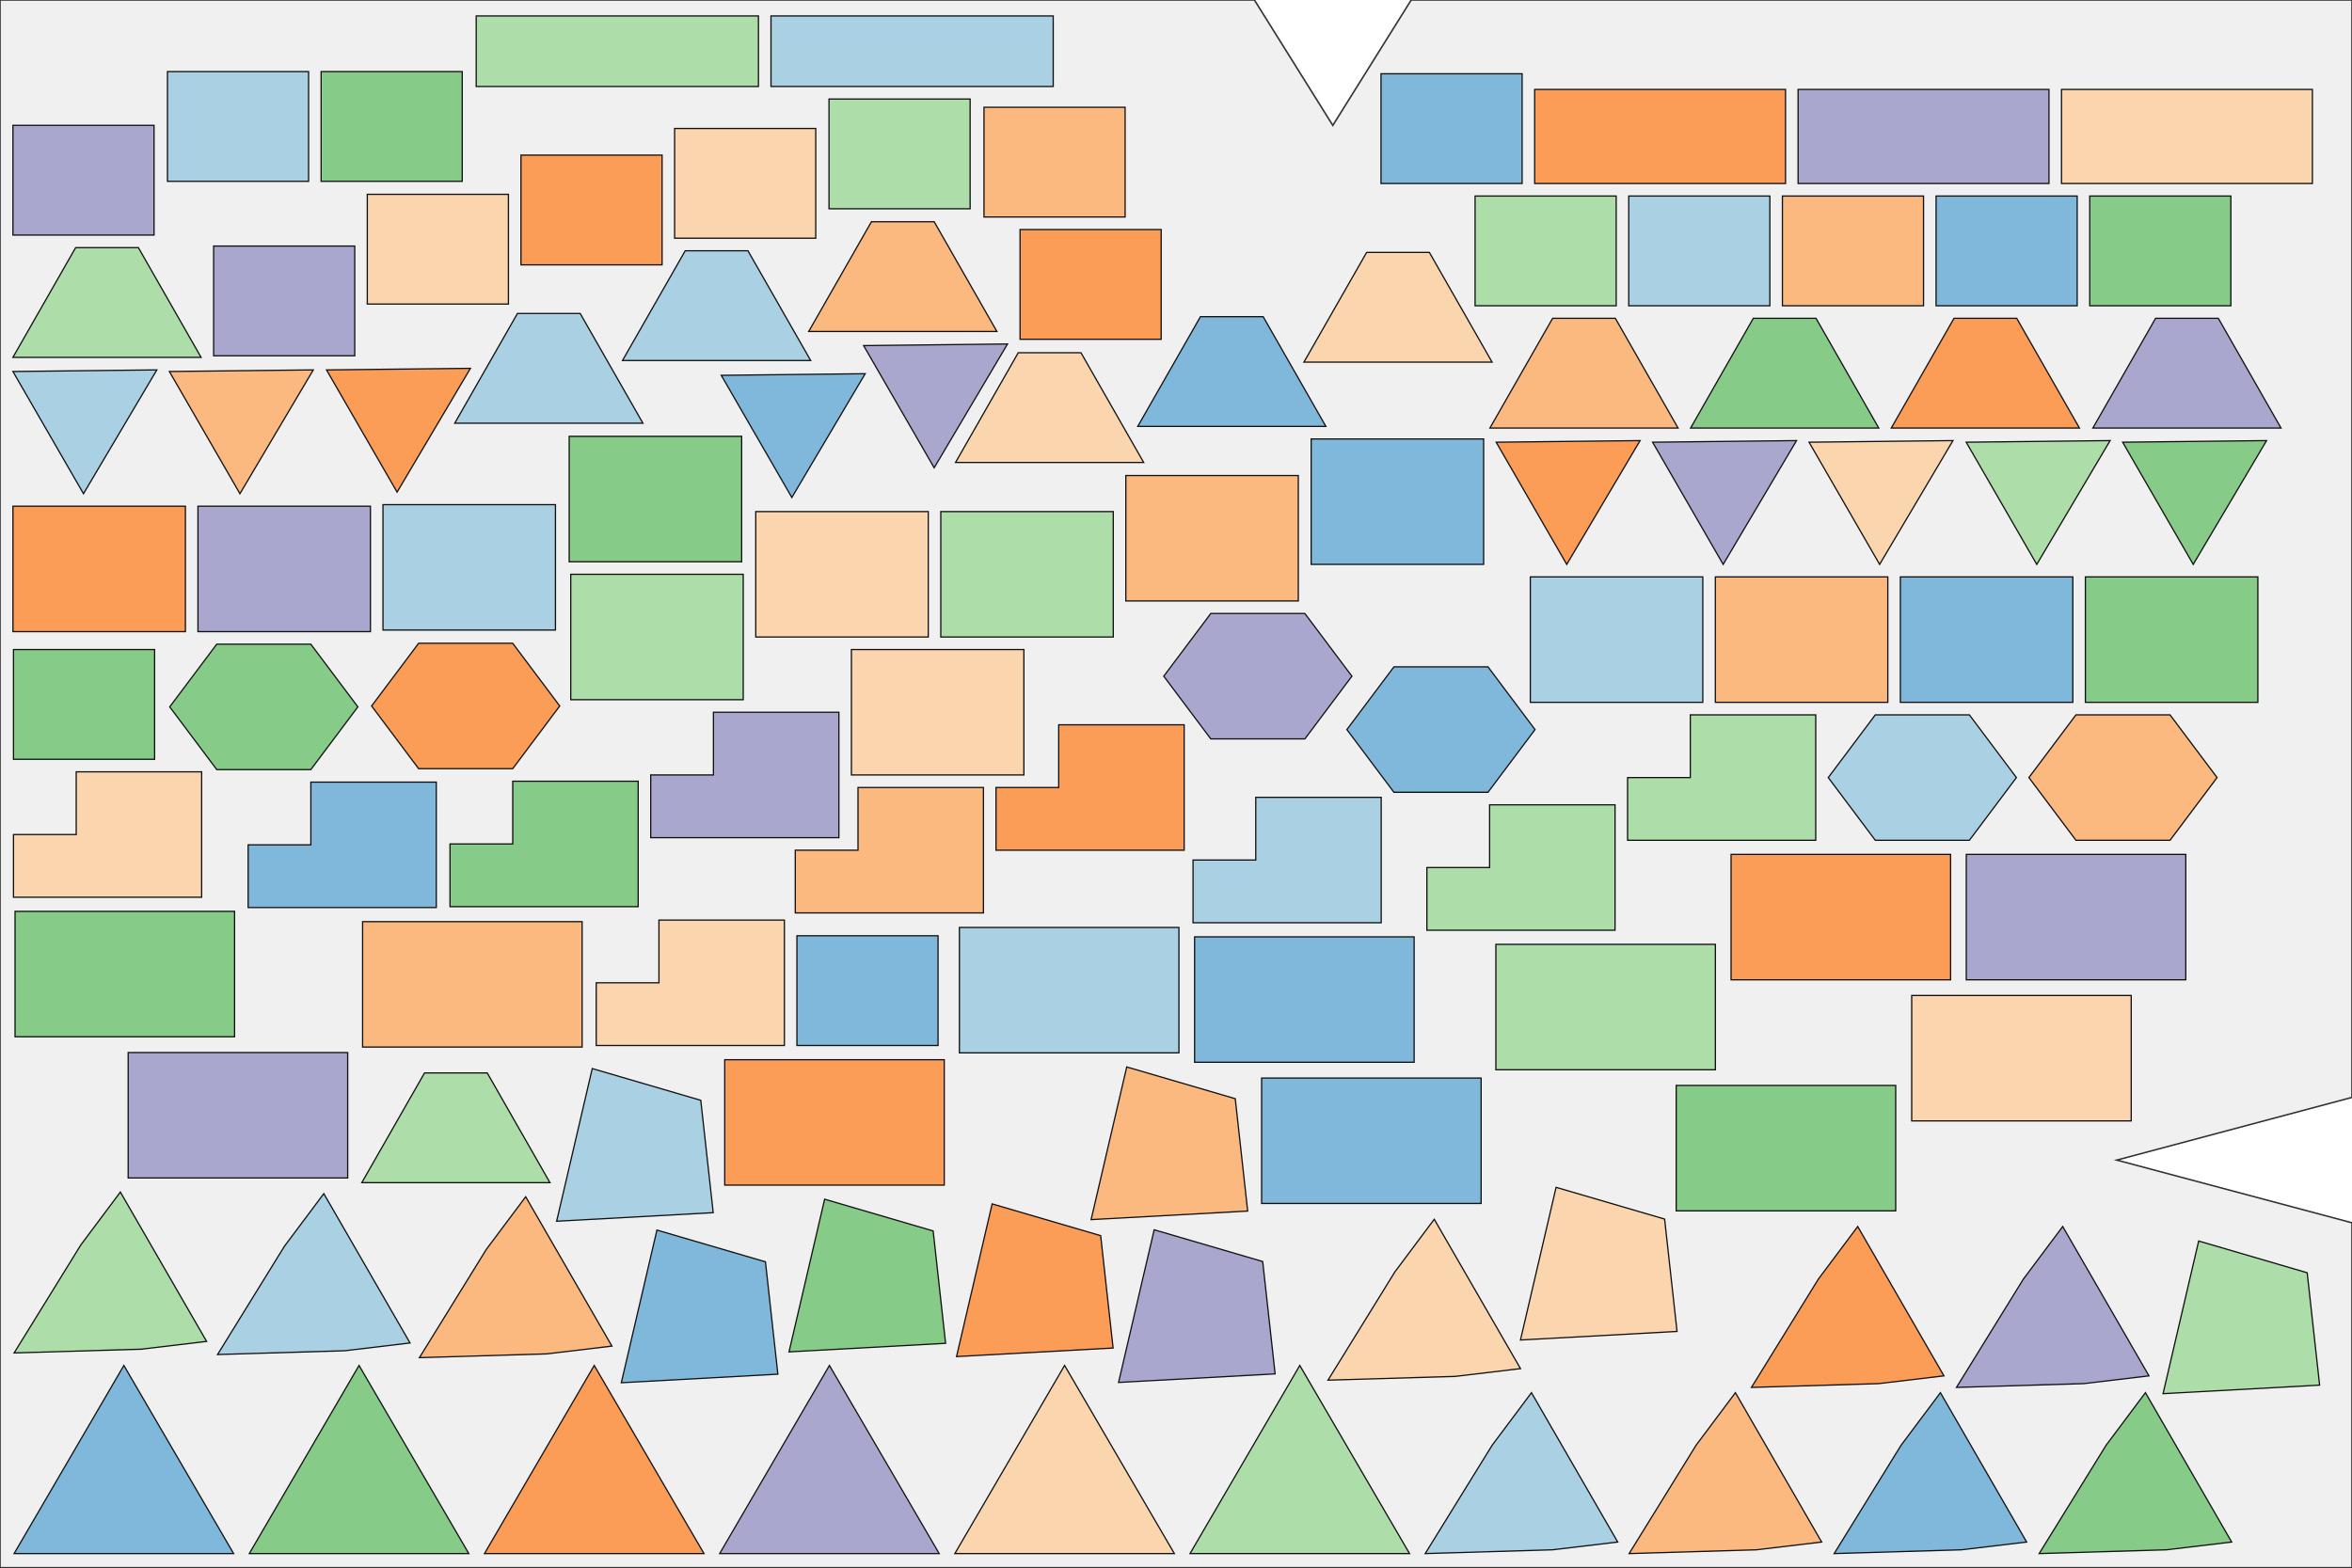
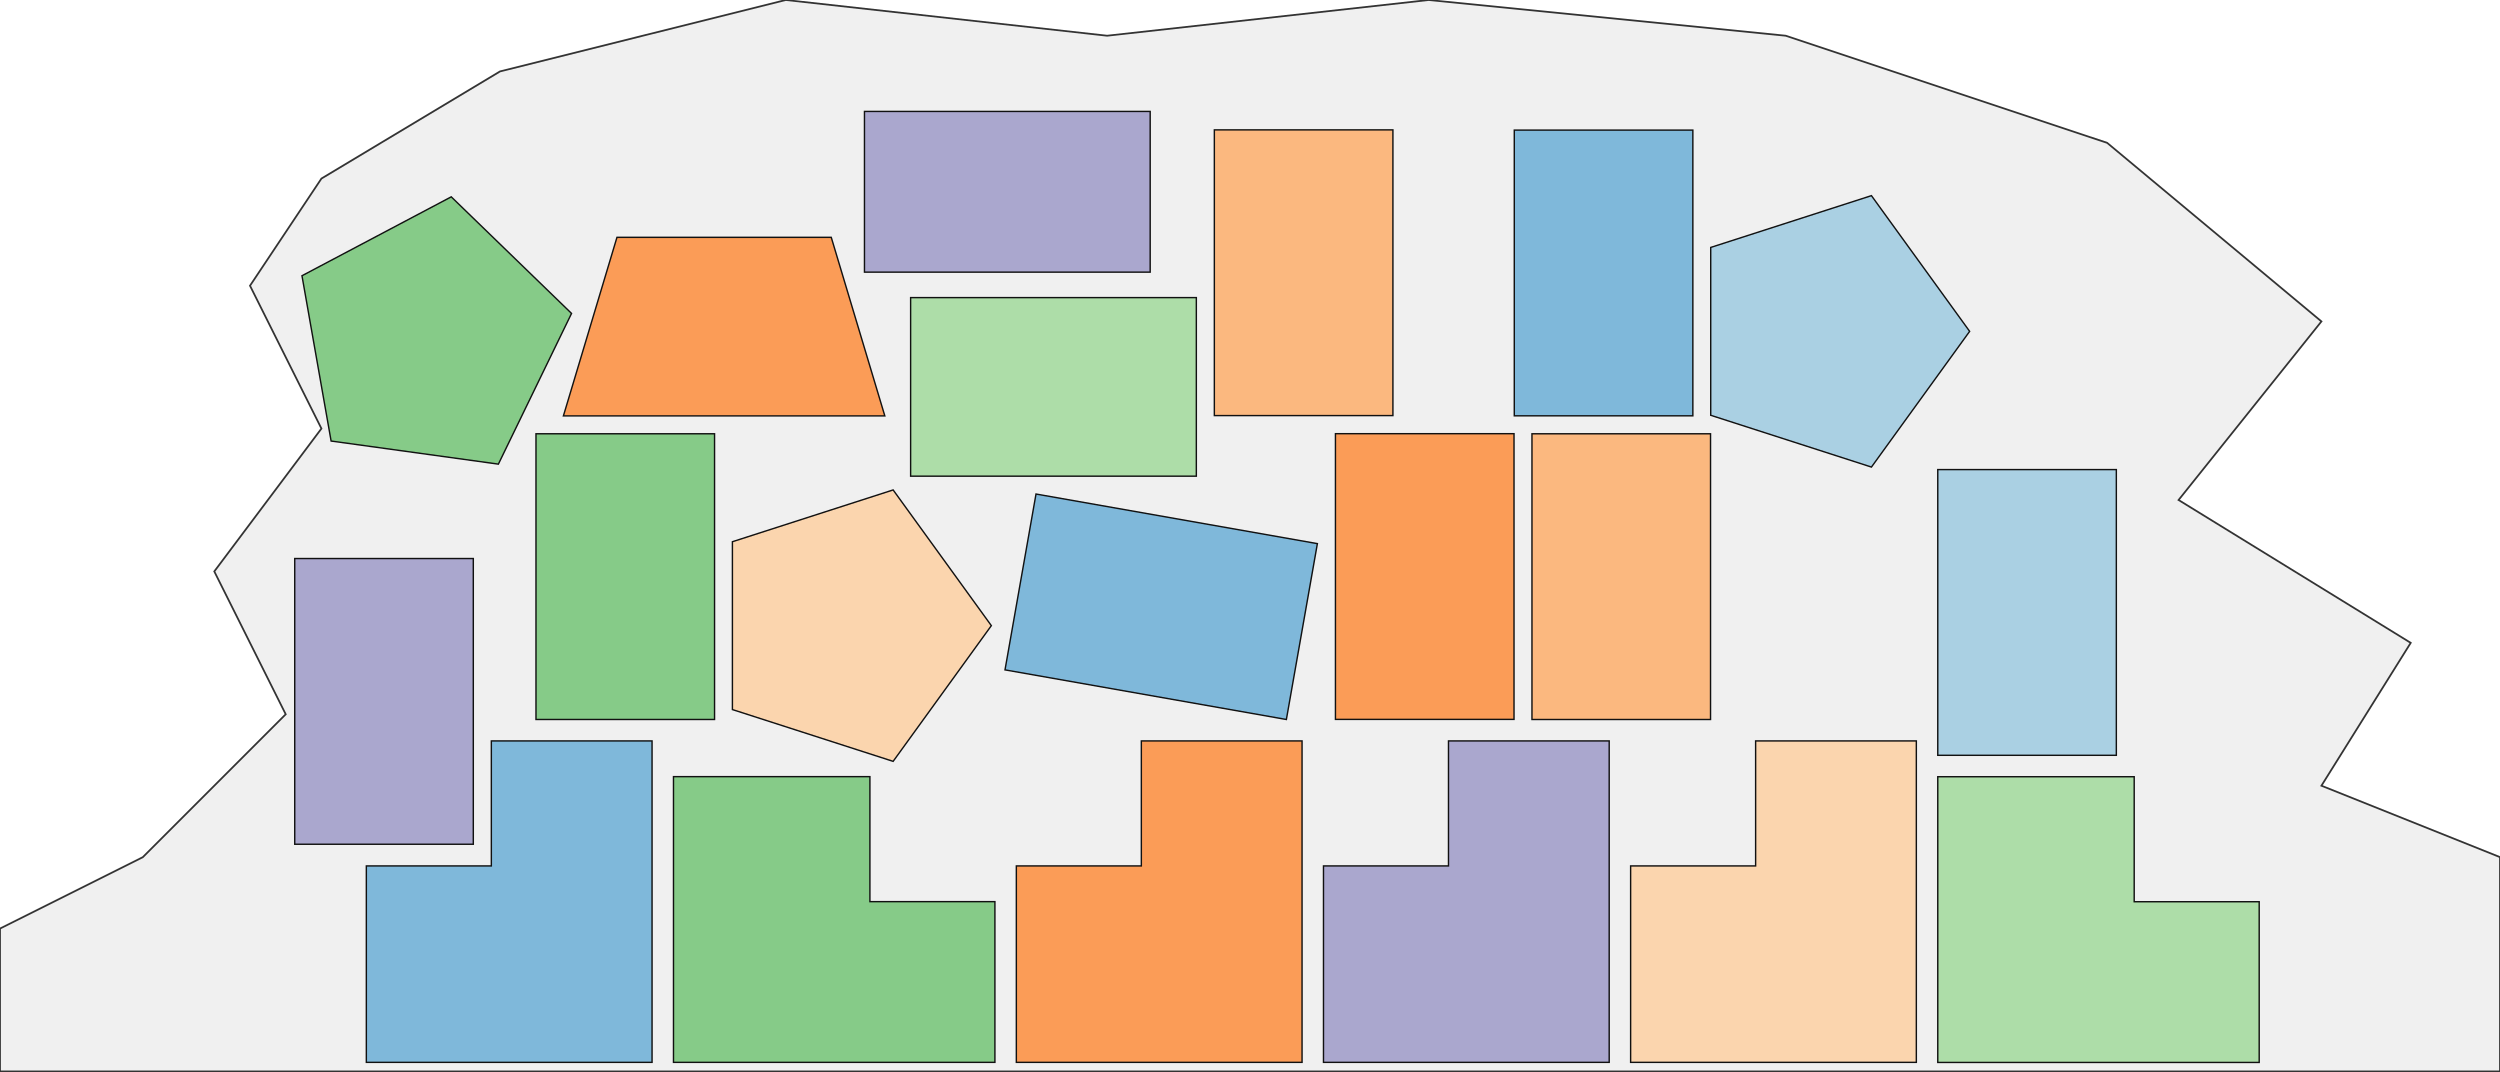
- <svg xmlns="http://www.w3.org/2000/svg" width="1500.0" height="1000.0" viewBox="0.0 0.0 1500.0 1000.0">
-   <rect x="0.0" y="0.0" width="1500.0" height="1000.0" fill="white" />
-   <g transform="translate(0,1000.0) scale(1,-1)">
-     <path d="M 0.000 0.000 L 1500.000 0.000 L 1500.000 220.000 L 1350.000 260.000 L 1500.000 300.000 L 1500.000 1000.000 L 900.000 1000.000 L 850.000 920.000 L 800.000 1000.000 L 0.000 1000.000 L 0.000 0.000 Z " fill="#f0f0f0" stroke="#333" stroke-width="1" />
-     <path d="M 8.995 9.000 L 148.995 9.000 L 78.995 129.000 L 8.995 9.000 Z " fill="#6baed6" fill-opacity="0.85" stroke="#111" stroke-width="0.8">
+ <svg xmlns="http://www.w3.org/2000/svg" width="1400.0" height="600.0" viewBox="0.0 0.0 1400.0 600.0">
+   <rect x="0.0" y="0.0" width="1400.0" height="600.0" fill="white" />
+   <g transform="translate(0,600.0) scale(1,-1)">
+     <path d="M 0.000 0.000 L 1400.000 0.000 L 1400.000 120.000 L 1300.000 160.000 L 1350.000 240.000 L 1220.000 320.000 L 1300.000 420.000 L 1180.000 520.000 L 1000.000 580.000 L 800.000 600.000 L 620.000 580.000 L 440.000 600.000 L 280.000 560.000 L 180.000 500.000 L 140.000 440.000 L 180.000 360.000 L 120.000 280.000 L 160.000 200.000 L 80.000 120.000 L 0.000 80.000 L 0.000 0.000 Z " fill="#f0f0f0" stroke="#333" stroke-width="1" />
+     <path d="M 365.150 5.082 L 365.150 185.082 L 275.150 185.082 L 275.150 115.082 L 205.150 115.082 L 205.150 5.082 L 365.150 5.082 Z " fill="#6baed6" fill-opacity="0.85" stroke="#111" stroke-width="0.8">
      </path>
-     <path d="M 158.985 9.000 L 298.985 9.000 L 228.985 129.000 L 158.985 9.000 Z " fill="#74c476" fill-opacity="0.85" stroke="#111" stroke-width="0.8">
+     <path d="M 377.150 5.082 L 557.150 5.082 L 557.150 95.082 L 487.150 95.082 L 487.150 165.082 L 377.150 165.082 L 377.150 5.082 Z " fill="#74c476" fill-opacity="0.85" stroke="#111" stroke-width="0.8">
      </path>
-     <path d="M 308.975 9.000 L 448.975 9.000 L 378.975 129.000 L 308.975 9.000 Z " fill="#fd8d3c" fill-opacity="0.85" stroke="#111" stroke-width="0.8">
+     <path d="M 729.150 5.082 L 729.150 185.082 L 639.150 185.082 L 639.150 115.082 L 569.150 115.082 L 569.150 5.082 L 729.150 5.082 Z " fill="#fd8d3c" fill-opacity="0.85" stroke="#111" stroke-width="0.8">
      </path>
-     <path d="M 458.966 9.000 L 598.966 9.000 L 528.966 129.000 L 458.966 9.000 Z " fill="#9e9ac8" fill-opacity="0.85" stroke="#111" stroke-width="0.8">
+     <path d="M 901.150 5.082 L 901.150 185.082 L 811.150 185.082 L 811.150 115.082 L 741.150 115.082 L 741.150 5.082 L 901.150 5.082 Z " fill="#9e9ac8" fill-opacity="0.85" stroke="#111" stroke-width="0.8">
      </path>
-     <path d="M 608.956 9.000 L 748.956 9.000 L 678.956 129.000 L 608.956 9.000 Z " fill="#fdd0a2" fill-opacity="0.85" stroke="#111" stroke-width="0.8">
+     <path d="M 1073.150 5.082 L 1073.150 185.082 L 983.150 185.082 L 983.150 115.082 L 913.150 115.082 L 913.150 5.082 L 1073.150 5.082 Z " fill="#fdd0a2" fill-opacity="0.85" stroke="#111" stroke-width="0.8">
      </path>
-     <path d="M 758.946 9.000 L 898.946 9.000 L 828.946 129.000 L 758.946 9.000 Z " fill="#a1d99b" fill-opacity="0.85" stroke="#111" stroke-width="0.8">
+     <path d="M 1085.150 5.032 L 1265.150 5.032 L 1265.150 95.032 L 1195.150 95.032 L 1195.150 165.032 L 1085.150 165.032 L 1085.150 5.032 Z " fill="#a1d99b" fill-opacity="0.85" stroke="#111" stroke-width="0.8">
      </path>
-     <path d="M 1031.701 16.366 L 976.701 111.629 L 951.609 78.090 L 908.938 8.998 L 990.109 11.406 L 1031.701 16.366 Z " fill="#9ecae1" fill-opacity="0.85" stroke="#111" stroke-width="0.8">
+     <path d="M 1085.150 177.032 L 1185.150 177.032 L 1185.150 337.032 L 1085.150 337.032 L 1085.150 177.032 Z " fill="#9ecae1" fill-opacity="0.85" stroke="#111" stroke-width="0.8">
      </path>
-     <path d="M 1161.760 16.366 L 1106.760 111.629 L 1081.668 78.090 L 1038.997 8.998 L 1120.168 11.406 L 1161.760 16.366 Z " fill="#fdae6b" fill-opacity="0.85" stroke="#111" stroke-width="0.8">
+     <path d="M 857.900 197.082 L 957.900 197.082 L 957.900 357.082 L 857.900 357.082 L 857.900 197.082 Z " fill="#fdae6b" fill-opacity="0.85" stroke="#111" stroke-width="0.8">
      </path>
-     <path d="M 1292.508 16.366 L 1237.508 111.629 L 1212.416 78.090 L 1169.745 8.998 L 1250.916 11.406 L 1292.508 16.366 Z " fill="#6baed6" fill-opacity="0.85" stroke="#111" stroke-width="0.8">
+     <path d="M 720.369 197.082 L 737.734 295.563 L 580.165 323.347 L 562.800 224.866 L 720.369 197.082 Z " fill="#6baed6" fill-opacity="0.85" stroke="#111" stroke-width="0.8">
      </path>
-     <path d="M 1423.256 16.366 L 1368.256 111.629 L 1343.164 78.090 L 1300.493 8.998 L 1381.664 11.406 L 1423.256 16.366 Z " fill="#74c476" fill-opacity="0.85" stroke="#111" stroke-width="0.8">
+     <path d="M 300.150 197.090 L 400.150 197.090 L 400.150 357.090 L 300.150 357.090 L 300.150 197.090 Z " fill="#74c476" fill-opacity="0.85" stroke="#111" stroke-width="0.8">
      </path>
-     <path d="M 1239.760 122.366 L 1184.760 217.629 L 1159.668 184.090 L 1116.997 114.998 L 1198.168 117.406 L 1239.760 122.366 Z " fill="#fd8d3c" fill-opacity="0.85" stroke="#111" stroke-width="0.8">
+     <path d="M 747.850 197.140 L 847.850 197.140 L 847.850 357.140 L 747.850 357.140 L 747.850 197.140 Z " fill="#fd8d3c" fill-opacity="0.85" stroke="#111" stroke-width="0.8">
      </path>
-     <path d="M 1370.508 122.366 L 1315.508 217.629 L 1290.416 184.090 L 1247.745 114.998 L 1328.916 117.406 L 1370.508 122.366 Z " fill="#9e9ac8" fill-opacity="0.85" stroke="#111" stroke-width="0.8">
+     <path d="M 165.050 127.225 L 265.050 127.225 L 265.050 287.225 L 165.050 287.225 L 165.050 127.225 Z " fill="#9e9ac8" fill-opacity="0.85" stroke="#111" stroke-width="0.8">
      </path>
-     <path d="M 969.701 126.987 L 914.701 222.250 L 889.609 188.710 L 846.938 119.618 L 928.109 122.026 L 969.701 126.987 Z " fill="#fdd0a2" fill-opacity="0.85" stroke="#111" stroke-width="0.8">
+     <path d="M 555.150 249.640 L 500.150 325.640 L 410.150 296.640 L 410.150 202.640 L 500.150 173.640 L 555.150 249.640 Z " fill="#fdd0a2" fill-opacity="0.85" stroke="#111" stroke-width="0.8">
      </path>
-     <path d="M 131.760 144.344 L 76.760 239.607 L 51.668 206.067 L 8.997 136.975 L 90.168 139.383 L 131.760 144.344 Z " fill="#a1d99b" fill-opacity="0.85" stroke="#111" stroke-width="0.8">
+     <path d="M 669.950 333.344 L 669.950 433.344 L 509.950 433.344 L 509.950 333.344 L 669.950 333.344 Z " fill="#a1d99b" fill-opacity="0.85" stroke="#111" stroke-width="0.8">
      </path>
-     <path d="M 261.508 143.344 L 206.508 238.607 L 181.416 205.067 L 138.745 135.975 L 219.916 138.383 L 261.508 143.344 Z " fill="#9ecae1" fill-opacity="0.85" stroke="#111" stroke-width="0.8">
+     <path d="M 1103.000 414.440 L 1048.000 490.440 L 958.000 461.440 L 958.000 367.440 L 1048.000 338.440 L 1103.000 414.440 Z " fill="#9ecae1" fill-opacity="0.85" stroke="#111" stroke-width="0.8">
      </path>
-     <path d="M 390.256 141.344 L 335.256 236.607 L 310.164 203.067 L 267.493 133.975 L 348.664 136.383 L 390.256 141.344 Z " fill="#fdae6b" fill-opacity="0.85" stroke="#111" stroke-width="0.8">
+     <path d="M 680.032 367.271 L 780.032 367.271 L 780.032 527.271 L 680.032 527.271 L 680.032 367.271 Z " fill="#fdae6b" fill-opacity="0.85" stroke="#111" stroke-width="0.8">
      </path>
-     <path d="M 496.094 123.432 L 488.168 195.106 L 418.959 215.357 L 396.243 117.972 L 496.094 123.432 Z " fill="#6baed6" fill-opacity="0.85" stroke="#111" stroke-width="0.8">
+     <path d="M 848.000 367.140 L 948.000 367.140 L 948.000 527.140 L 848.000 527.140 L 848.000 367.140 Z " fill="#6baed6" fill-opacity="0.85" stroke="#111" stroke-width="0.8">
      </path>
-     <path d="M 603.050 143.121 L 595.124 214.795 L 525.915 235.046 L 503.199 137.661 L 603.050 143.121 Z " fill="#74c476" fill-opacity="0.85" stroke="#111" stroke-width="0.8">
+     <path d="M 320.059 424.479 L 252.697 489.773 L 169.100 445.586 L 185.423 353.014 L 279.091 340.083 L 320.059 424.479 Z " fill="#74c476" fill-opacity="0.85" stroke="#111" stroke-width="0.8">
      </path>
-     <path d="M 709.882 140.121 L 701.957 211.795 L 632.748 232.046 L 610.031 134.661 L 709.882 140.121 Z " fill="#fd8d3c" fill-opacity="0.85" stroke="#111" stroke-width="0.8">
+     <path d="M 315.500 367.090 L 495.500 367.090 L 465.500 467.090 L 345.500 467.090 L 315.500 367.090 Z " fill="#fd8d3c" fill-opacity="0.85" stroke="#111" stroke-width="0.8">
      </path>
-     <path d="M 813.215 123.621 L 805.289 195.295 L 736.080 215.546 L 713.364 118.161 L 813.215 123.621 Z " fill="#9e9ac8" fill-opacity="0.85" stroke="#111" stroke-width="0.8">
-       </path>
-     <path d="M 1069.539 150.695 L 1061.613 222.369 L 992.404 242.620 L 969.688 145.235 L 1069.539 150.695 Z " fill="#fdd0a2" fill-opacity="0.85" stroke="#111" stroke-width="0.8">
-       </path>
-     <path d="M 1479.346 116.454 L 1471.420 188.129 L 1402.211 208.380 L 1379.495 110.994 L 1479.346 116.454 Z " fill="#a1d99b" fill-opacity="0.85" stroke="#111" stroke-width="0.8">
-       </path>
-     <path d="M 454.850 226.454 L 446.924 298.129 L 377.715 318.380 L 354.999 220.994 L 454.850 226.454 Z " fill="#9ecae1" fill-opacity="0.85" stroke="#111" stroke-width="0.8">
-       </path>
-     <path d="M 795.715 227.488 L 787.789 299.162 L 718.580 319.413 L 695.864 222.027 L 795.715 227.488 Z " fill="#fdae6b" fill-opacity="0.85" stroke="#111" stroke-width="0.8">
-       </path>
-     <path d="M 944.600 232.333 L 944.600 312.333 L 804.600 312.333 L 804.600 232.333 L 944.600 232.333 Z " fill="#6baed6" fill-opacity="0.85" stroke="#111" stroke-width="0.8">
-       </path>
-     <path d="M 1209.000 227.620 L 1209.000 307.620 L 1069.000 307.620 L 1069.000 227.620 L 1209.000 227.620 Z " fill="#74c476" fill-opacity="0.85" stroke="#111" stroke-width="0.8">
-       </path>
-     <path d="M 602.200 244.033 L 602.200 324.033 L 462.200 324.033 L 462.200 244.033 L 602.200 244.033 Z " fill="#fd8d3c" fill-opacity="0.85" stroke="#111" stroke-width="0.8">
-       </path>
-     <path d="M 221.748 248.598 L 221.748 328.598 L 81.748 328.598 L 81.748 248.598 L 221.748 248.598 Z " fill="#9e9ac8" fill-opacity="0.85" stroke="#111" stroke-width="0.8">
-       </path>
-     <path d="M 1359.200 285.000 L 1359.200 365.000 L 1219.200 365.000 L 1219.200 285.000 L 1359.200 285.000 Z " fill="#fdd0a2" fill-opacity="0.85" stroke="#111" stroke-width="0.8">
-       </path>
-     <path d="M 1094.000 317.620 L 1094.000 397.620 L 954.000 397.620 L 954.000 317.620 L 1094.000 317.620 Z " fill="#a1d99b" fill-opacity="0.85" stroke="#111" stroke-width="0.8">
-       </path>
-     <path d="M 751.865 328.400 L 751.865 408.400 L 611.865 408.400 L 611.865 328.400 L 751.865 328.400 Z " fill="#9ecae1" fill-opacity="0.85" stroke="#111" stroke-width="0.8">
-       </path>
-     <path d="M 371.248 332.098 L 371.248 412.098 L 231.248 412.098 L 231.248 332.098 L 371.248 332.098 Z " fill="#fdae6b" fill-opacity="0.85" stroke="#111" stroke-width="0.8">
-       </path>
-     <path d="M 901.865 322.400 L 901.865 402.400 L 761.865 402.400 L 761.865 322.400 L 901.865 322.400 Z " fill="#6baed6" fill-opacity="0.85" stroke="#111" stroke-width="0.8">
-       </path>
-     <path d="M 149.600 338.667 L 149.600 418.667 L 9.600 418.667 L 9.600 338.667 L 149.600 338.667 Z " fill="#74c476" fill-opacity="0.85" stroke="#111" stroke-width="0.8">
-       </path>
-     <path d="M 1244.000 375.000 L 1244.000 455.000 L 1104.000 455.000 L 1104.000 375.000 L 1244.000 375.000 Z " fill="#fd8d3c" fill-opacity="0.85" stroke="#111" stroke-width="0.8">
-       </path>
-     <path d="M 1394.000 375.000 L 1394.000 455.000 L 1254.000 455.000 L 1254.000 375.000 L 1394.000 375.000 Z " fill="#9e9ac8" fill-opacity="0.85" stroke="#111" stroke-width="0.8">
-       </path>
-     <path d="M 380.248 333.098 L 500.248 333.098 L 500.248 413.098 L 420.248 413.098 L 420.248 373.098 L 380.248 373.098 L 380.248 333.098 Z " fill="#fdd0a2" fill-opacity="0.85" stroke="#111" stroke-width="0.8">
-       </path>
-     <path d="M 910.000 406.620 L 1030.000 406.620 L 1030.000 486.620 L 950.000 486.620 L 950.000 446.620 L 910.000 446.620 L 910.000 406.620 Z " fill="#a1d99b" fill-opacity="0.85" stroke="#111" stroke-width="0.8">
-       </path>
-     <path d="M 760.865 411.400 L 880.865 411.400 L 880.865 491.400 L 800.865 491.400 L 800.865 451.400 L 760.865 451.400 L 760.865 411.400 Z " fill="#9ecae1" fill-opacity="0.85" stroke="#111" stroke-width="0.8">
-       </path>
-     <path d="M 507.200 417.667 L 627.200 417.667 L 627.200 497.667 L 547.200 497.667 L 547.200 457.667 L 507.200 457.667 L 507.200 417.667 Z " fill="#fdae6b" fill-opacity="0.85" stroke="#111" stroke-width="0.8">
-       </path>
-     <path d="M 158.248 421.098 L 278.248 421.098 L 278.248 501.098 L 198.248 501.098 L 198.248 461.098 L 158.248 461.098 L 158.248 421.098 Z " fill="#6baed6" fill-opacity="0.85" stroke="#111" stroke-width="0.8">
-       </path>
-     <path d="M 287.000 421.667 L 407.000 421.667 L 407.000 501.667 L 327.000 501.667 L 327.000 461.667 L 287.000 461.667 L 287.000 421.667 Z " fill="#74c476" fill-opacity="0.85" stroke="#111" stroke-width="0.8">
-       </path>
-     <path d="M 635.200 457.667 L 755.200 457.667 L 755.200 537.667 L 675.200 537.667 L 675.200 497.667 L 635.200 497.667 L 635.200 457.667 Z " fill="#fd8d3c" fill-opacity="0.85" stroke="#111" stroke-width="0.8">
-       </path>
-     <path d="M 415.000 465.667 L 535.000 465.667 L 535.000 545.667 L 455.000 545.667 L 455.000 505.667 L 415.000 505.667 L 415.000 465.667 Z " fill="#9e9ac8" fill-opacity="0.85" stroke="#111" stroke-width="0.8">
-       </path>
-     <path d="M 8.600 427.667 L 128.600 427.667 L 128.600 507.667 L 48.600 507.667 L 48.600 467.667 L 8.600 467.667 L 8.600 427.667 Z " fill="#fdd0a2" fill-opacity="0.85" stroke="#111" stroke-width="0.8">
-       </path>
-     <path d="M 1038.000 464.000 L 1158.000 464.000 L 1158.000 544.000 L 1078.000 544.000 L 1078.000 504.000 L 1038.000 504.000 L 1038.000 464.000 Z " fill="#a1d99b" fill-opacity="0.85" stroke="#111" stroke-width="0.8">
-       </path>
-     <path d="M 1195.983 464.000 L 1255.983 464.000 L 1285.983 504.000 L 1255.983 544.000 L 1195.983 544.000 L 1165.983 504.000 L 1195.983 464.000 Z " fill="#9ecae1" fill-opacity="0.85" stroke="#111" stroke-width="0.8">
-       </path>
-     <path d="M 1323.949 464.000 L 1383.949 464.000 L 1413.949 504.000 L 1383.949 544.000 L 1323.949 544.000 L 1293.949 504.000 L 1323.949 464.000 Z " fill="#fdae6b" fill-opacity="0.85" stroke="#111" stroke-width="0.8">
-       </path>
-     <path d="M 888.983 494.620 L 948.983 494.620 L 978.983 534.620 L 948.983 574.620 L 888.983 574.620 L 858.983 534.620 L 888.983 494.620 Z " fill="#6baed6" fill-opacity="0.85" stroke="#111" stroke-width="0.8">
-       </path>
-     <path d="M 138.231 509.098 L 198.231 509.098 L 228.231 549.098 L 198.231 589.098 L 138.231 589.098 L 108.231 549.098 L 138.231 509.098 Z " fill="#74c476" fill-opacity="0.85" stroke="#111" stroke-width="0.8">
-       </path>
-     <path d="M 266.983 509.667 L 326.983 509.667 L 356.983 549.667 L 326.983 589.667 L 266.983 589.667 L 236.983 549.667 L 266.983 509.667 Z " fill="#fd8d3c" fill-opacity="0.85" stroke="#111" stroke-width="0.8">
-       </path>
-     <path d="M 772.183 528.667 L 832.183 528.667 L 862.183 568.667 L 832.183 608.667 L 772.183 608.667 L 742.183 568.667 L 772.183 528.667 Z " fill="#9e9ac8" fill-opacity="0.85" stroke="#111" stroke-width="0.8">
-       </path>
-     <path d="M 543.000 505.667 L 653.000 505.667 L 653.000 585.667 L 543.000 585.667 L 543.000 505.667 Z " fill="#fdd0a2" fill-opacity="0.85" stroke="#111" stroke-width="0.8">
-       </path>
-     <path d="M 364.000 553.667 L 474.000 553.667 L 474.000 633.667 L 364.000 633.667 L 364.000 553.667 Z " fill="#a1d99b" fill-opacity="0.85" stroke="#111" stroke-width="0.8">
-       </path>
-     <path d="M 975.966 552.000 L 1085.966 552.000 L 1085.966 632.000 L 975.966 632.000 L 975.966 552.000 Z " fill="#9ecae1" fill-opacity="0.85" stroke="#111" stroke-width="0.8">
-       </path>
-     <path d="M 1093.966 552.000 L 1203.966 552.000 L 1203.966 632.000 L 1093.966 632.000 L 1093.966 552.000 Z " fill="#fdae6b" fill-opacity="0.85" stroke="#111" stroke-width="0.8">
-       </path>
-     <path d="M 1211.966 552.000 L 1321.966 552.000 L 1321.966 632.000 L 1211.966 632.000 L 1211.966 552.000 Z " fill="#6baed6" fill-opacity="0.85" stroke="#111" stroke-width="0.8">
-       </path>
-     <path d="M 1329.966 552.000 L 1439.966 552.000 L 1439.966 632.000 L 1329.966 632.000 L 1329.966 552.000 Z " fill="#74c476" fill-opacity="0.85" stroke="#111" stroke-width="0.8">
-       </path>
-     <path d="M 8.248 597.098 L 118.248 597.098 L 118.248 677.098 L 8.248 677.098 L 8.248 597.098 Z " fill="#fd8d3c" fill-opacity="0.85" stroke="#111" stroke-width="0.8">
-       </path>
-     <path d="M 126.248 597.098 L 236.248 597.098 L 236.248 677.098 L 126.248 677.098 L 126.248 597.098 Z " fill="#9e9ac8" fill-opacity="0.85" stroke="#111" stroke-width="0.8">
-       </path>
-     <path d="M 482.000 593.667 L 592.000 593.667 L 592.000 673.667 L 482.000 673.667 L 482.000 593.667 Z " fill="#fdd0a2" fill-opacity="0.85" stroke="#111" stroke-width="0.8">
-       </path>
-     <path d="M 600.000 593.667 L 710.000 593.667 L 710.000 673.667 L 600.000 673.667 L 600.000 593.667 Z " fill="#a1d99b" fill-opacity="0.85" stroke="#111" stroke-width="0.8">
-       </path>
-     <path d="M 244.248 598.098 L 354.248 598.098 L 354.248 678.098 L 244.248 678.098 L 244.248 598.098 Z " fill="#9ecae1" fill-opacity="0.85" stroke="#111" stroke-width="0.8">
-       </path>
-     <path d="M 718.000 616.667 L 828.000 616.667 L 828.000 696.667 L 718.000 696.667 L 718.000 616.667 Z " fill="#fdae6b" fill-opacity="0.85" stroke="#111" stroke-width="0.8">
-       </path>
-     <path d="M 836.200 640.000 L 946.200 640.000 L 946.200 720.000 L 836.200 720.000 L 836.200 640.000 Z " fill="#6baed6" fill-opacity="0.85" stroke="#111" stroke-width="0.8">
-       </path>
-     <path d="M 363.000 641.667 L 473.000 641.667 L 473.000 721.667 L 363.000 721.667 L 363.000 641.667 Z " fill="#74c476" fill-opacity="0.85" stroke="#111" stroke-width="0.8">
-       </path>
-     <path d="M 954.196 717.926 L 999.196 639.984 L 1045.978 718.955 L 954.196 717.926 Z " fill="#fd8d3c" fill-opacity="0.85" stroke="#111" stroke-width="0.8">
-       </path>
-     <path d="M 1053.962 717.926 L 1098.962 639.984 L 1145.744 718.955 L 1053.962 717.926 Z " fill="#9e9ac8" fill-opacity="0.85" stroke="#111" stroke-width="0.8">
-       </path>
-     <path d="M 1153.737 717.926 L 1198.737 639.984 L 1245.519 718.955 L 1153.737 717.926 Z " fill="#fdd0a2" fill-opacity="0.85" stroke="#111" stroke-width="0.8">
-       </path>
-     <path d="M 1253.962 717.926 L 1298.962 639.984 L 1345.744 718.955 L 1253.962 717.926 Z " fill="#a1d99b" fill-opacity="0.85" stroke="#111" stroke-width="0.8">
-       </path>
-     <path d="M 8.244 763.024 L 53.244 685.082 L 100.026 764.053 L 8.244 763.024 Z " fill="#9ecae1" fill-opacity="0.85" stroke="#111" stroke-width="0.8">
-       </path>
-     <path d="M 108.018 763.024 L 153.018 685.082 L 199.800 764.053 L 108.018 763.024 Z " fill="#fdae6b" fill-opacity="0.85" stroke="#111" stroke-width="0.8">
-       </path>
-     <path d="M 459.996 760.593 L 504.996 682.651 L 551.778 761.622 L 459.996 760.593 Z " fill="#6baed6" fill-opacity="0.85" stroke="#111" stroke-width="0.8">
-       </path>
-     <path d="M 1353.737 717.926 L 1398.737 639.984 L 1445.519 718.955 L 1353.737 717.926 Z " fill="#74c476" fill-opacity="0.85" stroke="#111" stroke-width="0.8">
-       </path>
-     <path d="M 208.244 764.024 L 253.244 686.082 L 300.026 765.053 L 208.244 764.024 Z " fill="#fd8d3c" fill-opacity="0.85" stroke="#111" stroke-width="0.8">
-       </path>
-     <path d="M 550.770 779.548 L 595.770 701.606 L 642.553 780.577 L 550.770 779.548 Z " fill="#9e9ac8" fill-opacity="0.85" stroke="#111" stroke-width="0.8">
-       </path>
-     <path d="M 609.395 705.000 L 729.395 705.000 L 689.395 775.000 L 649.395 775.000 L 609.395 705.000 Z " fill="#fdd0a2" fill-opacity="0.85" stroke="#111" stroke-width="0.8">
-       </path>
-     <path d="M 230.743 245.598 L 350.743 245.598 L 310.743 315.598 L 270.743 315.598 L 230.743 245.598 Z " fill="#a1d99b" fill-opacity="0.85" stroke="#111" stroke-width="0.8">
-       </path>
-     <path d="M 290.017 730.053 L 410.017 730.053 L 370.017 800.053 L 330.017 800.053 L 290.017 730.053 Z " fill="#9ecae1" fill-opacity="0.85" stroke="#111" stroke-width="0.8">
-       </path>
-     <path d="M 950.195 726.955 L 1070.195 726.955 L 1030.195 796.955 L 990.195 796.955 L 950.195 726.955 Z " fill="#fdae6b" fill-opacity="0.85" stroke="#111" stroke-width="0.8">
-       </path>
-     <path d="M 725.595 728.000 L 845.595 728.000 L 805.595 798.000 L 765.595 798.000 L 725.595 728.000 Z " fill="#6baed6" fill-opacity="0.85" stroke="#111" stroke-width="0.8">
-       </path>
-     <path d="M 1078.184 726.955 L 1198.184 726.955 L 1158.184 796.955 L 1118.184 796.955 L 1078.184 726.955 Z " fill="#74c476" fill-opacity="0.85" stroke="#111" stroke-width="0.8">
-       </path>
-     <path d="M 1206.174 726.955 L 1326.174 726.955 L 1286.174 796.955 L 1246.174 796.955 L 1206.174 726.955 Z " fill="#fd8d3c" fill-opacity="0.85" stroke="#111" stroke-width="0.8">
-       </path>
-     <path d="M 1334.736 726.955 L 1454.736 726.955 L 1414.736 796.955 L 1374.736 796.955 L 1334.736 726.955 Z " fill="#9e9ac8" fill-opacity="0.85" stroke="#111" stroke-width="0.8">
-       </path>
-     <path d="M 831.584 769.000 L 951.584 769.000 L 911.584 839.000 L 871.584 839.000 L 831.584 769.000 Z " fill="#fdd0a2" fill-opacity="0.85" stroke="#111" stroke-width="0.8">
-       </path>
-     <path d="M 8.243 772.053 L 128.243 772.053 L 88.243 842.053 L 48.243 842.053 L 8.243 772.053 Z " fill="#a1d99b" fill-opacity="0.85" stroke="#111" stroke-width="0.8">
-       </path>
-     <path d="M 397.007 770.053 L 517.007 770.053 L 477.007 840.053 L 437.007 840.053 L 397.007 770.053 Z " fill="#9ecae1" fill-opacity="0.85" stroke="#111" stroke-width="0.8">
-       </path>
-     <path d="M 515.769 788.577 L 635.769 788.577 L 595.769 858.577 L 555.769 858.577 L 515.769 788.577 Z " fill="#fdae6b" fill-opacity="0.85" stroke="#111" stroke-width="0.8">
-       </path>
-     <path d="M 598.248 333.098 L 598.248 403.098 L 508.248 403.098 L 508.248 333.098 L 598.248 333.098 Z " fill="#6baed6" fill-opacity="0.85" stroke="#111" stroke-width="0.8">
-       </path>
-     <path d="M 98.600 515.667 L 98.600 585.667 L 8.600 585.667 L 8.600 515.667 L 98.600 515.667 Z " fill="#74c476" fill-opacity="0.85" stroke="#111" stroke-width="0.8">
-       </path>
-     <path d="M 740.549 783.577 L 740.549 853.577 L 650.549 853.577 L 650.549 783.577 L 740.549 783.577 Z " fill="#fd8d3c" fill-opacity="0.85" stroke="#111" stroke-width="0.8">
-       </path>
-     <path d="M 226.248 773.053 L 226.248 843.053 L 136.248 843.053 L 136.248 773.053 L 226.248 773.053 Z " fill="#9e9ac8" fill-opacity="0.85" stroke="#111" stroke-width="0.8">
-       </path>
-     <path d="M 324.248 806.053 L 324.248 876.053 L 234.248 876.053 L 234.248 806.053 L 324.248 806.053 Z " fill="#fdd0a2" fill-opacity="0.85" stroke="#111" stroke-width="0.8">
-       </path>
-     <path d="M 1030.741 804.955 L 1030.741 874.955 L 940.741 874.955 L 940.741 804.955 L 1030.741 804.955 Z " fill="#a1d99b" fill-opacity="0.85" stroke="#111" stroke-width="0.8">
-       </path>
-     <path d="M 1128.741 804.955 L 1128.741 874.955 L 1038.741 874.955 L 1038.741 804.955 L 1128.741 804.955 Z " fill="#9ecae1" fill-opacity="0.85" stroke="#111" stroke-width="0.8">
-       </path>
-     <path d="M 1226.741 804.955 L 1226.741 874.955 L 1136.741 874.955 L 1136.741 804.955 L 1226.741 804.955 Z " fill="#fdae6b" fill-opacity="0.85" stroke="#111" stroke-width="0.8">
-       </path>
-     <path d="M 1324.741 804.955 L 1324.741 874.955 L 1234.741 874.955 L 1234.741 804.955 L 1324.741 804.955 Z " fill="#6baed6" fill-opacity="0.85" stroke="#111" stroke-width="0.8">
-       </path>
-     <path d="M 1422.741 804.955 L 1422.741 874.955 L 1332.741 874.955 L 1332.741 804.955 L 1422.741 804.955 Z " fill="#74c476" fill-opacity="0.85" stroke="#111" stroke-width="0.8">
-       </path>
-     <path d="M 422.248 831.053 L 422.248 901.053 L 332.248 901.053 L 332.248 831.053 L 422.248 831.053 Z " fill="#fd8d3c" fill-opacity="0.85" stroke="#111" stroke-width="0.8">
-       </path>
-     <path d="M 98.248 850.053 L 98.248 920.053 L 8.248 920.053 L 8.248 850.053 L 98.248 850.053 Z " fill="#9e9ac8" fill-opacity="0.85" stroke="#111" stroke-width="0.8">
-       </path>
-     <path d="M 520.248 848.053 L 520.248 918.053 L 430.248 918.053 L 430.248 848.053 L 520.248 848.053 Z " fill="#fdd0a2" fill-opacity="0.85" stroke="#111" stroke-width="0.8">
-       </path>
-     <path d="M 618.700 866.833 L 618.700 936.833 L 528.700 936.833 L 528.700 866.833 L 618.700 866.833 Z " fill="#a1d99b" fill-opacity="0.85" stroke="#111" stroke-width="0.8">
-       </path>
-     <path d="M 196.800 884.333 L 196.800 954.333 L 106.800 954.333 L 106.800 884.333 L 196.800 884.333 Z " fill="#9ecae1" fill-opacity="0.85" stroke="#111" stroke-width="0.8">
-       </path>
-     <path d="M 717.549 861.577 L 717.549 931.577 L 627.549 931.577 L 627.549 861.577 L 717.549 861.577 Z " fill="#fdae6b" fill-opacity="0.85" stroke="#111" stroke-width="0.8">
-       </path>
-     <path d="M 970.741 882.955 L 970.741 952.955 L 880.741 952.955 L 880.741 882.955 L 970.741 882.955 Z " fill="#6baed6" fill-opacity="0.85" stroke="#111" stroke-width="0.8">
-       </path>
-     <path d="M 294.800 884.333 L 294.800 954.333 L 204.800 954.333 L 204.800 884.333 L 294.800 884.333 Z " fill="#74c476" fill-opacity="0.85" stroke="#111" stroke-width="0.8">
-       </path>
-     <path d="M 978.741 882.955 L 1138.741 882.955 L 1138.741 942.955 L 978.741 942.955 L 978.741 882.955 Z " fill="#fd8d3c" fill-opacity="0.85" stroke="#111" stroke-width="0.8">
-       </path>
-     <path d="M 1146.741 882.955 L 1306.741 882.955 L 1306.741 942.955 L 1146.741 942.955 L 1146.741 882.955 Z " fill="#9e9ac8" fill-opacity="0.85" stroke="#111" stroke-width="0.8">
-       </path>
-     <path d="M 1314.741 882.955 L 1474.741 882.955 L 1474.741 942.955 L 1314.741 942.955 L 1314.741 882.955 Z " fill="#fdd0a2" fill-opacity="0.85" stroke="#111" stroke-width="0.8">
-       </path>
-     <path d="M 303.700 944.833 L 483.700 944.833 L 483.700 989.833 L 303.700 989.833 L 303.700 944.833 Z " fill="#a1d99b" fill-opacity="0.85" stroke="#111" stroke-width="0.8">
-       </path>
-     <path d="M 491.700 944.833 L 671.700 944.833 L 671.700 989.833 L 491.700 989.833 L 491.700 944.833 Z " fill="#9ecae1" fill-opacity="0.85" stroke="#111" stroke-width="0.8">
+     <path d="M 484.100 447.602 L 644.100 447.602 L 644.100 537.602 L 484.100 537.602 L 484.100 447.602 Z " fill="#9e9ac8" fill-opacity="0.85" stroke="#111" stroke-width="0.8">
      </path>
  </g>
</svg>
